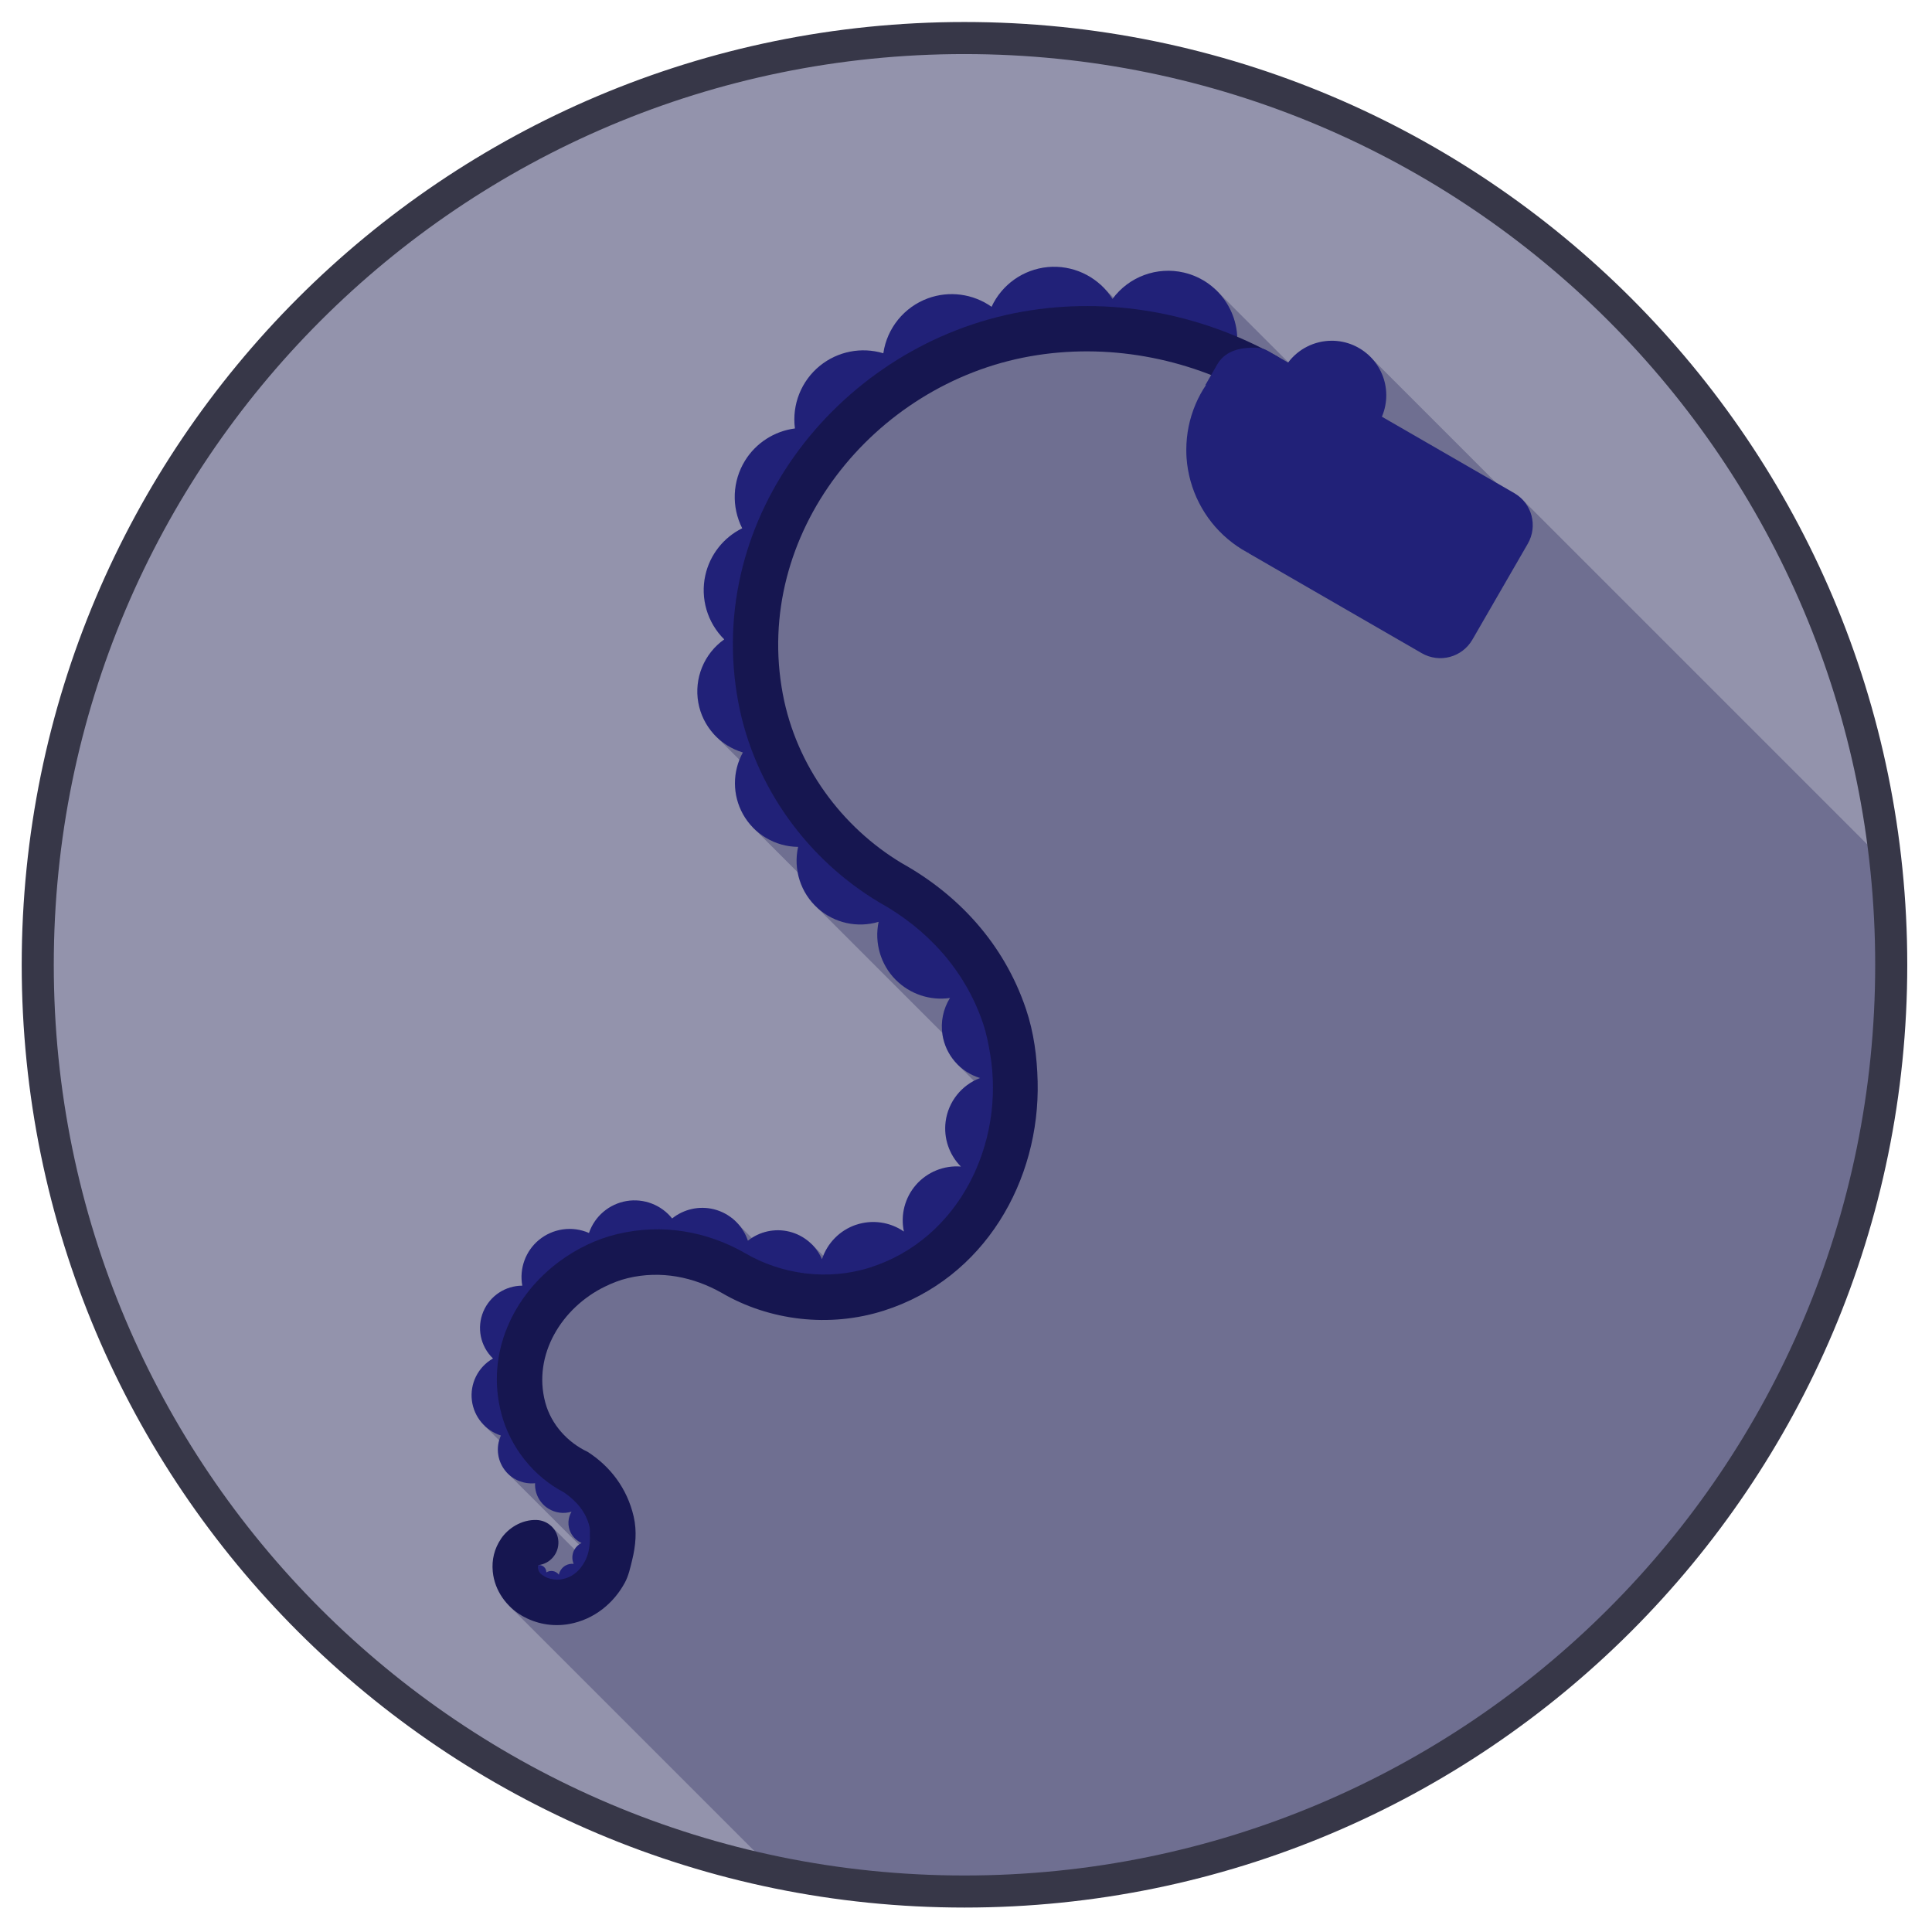
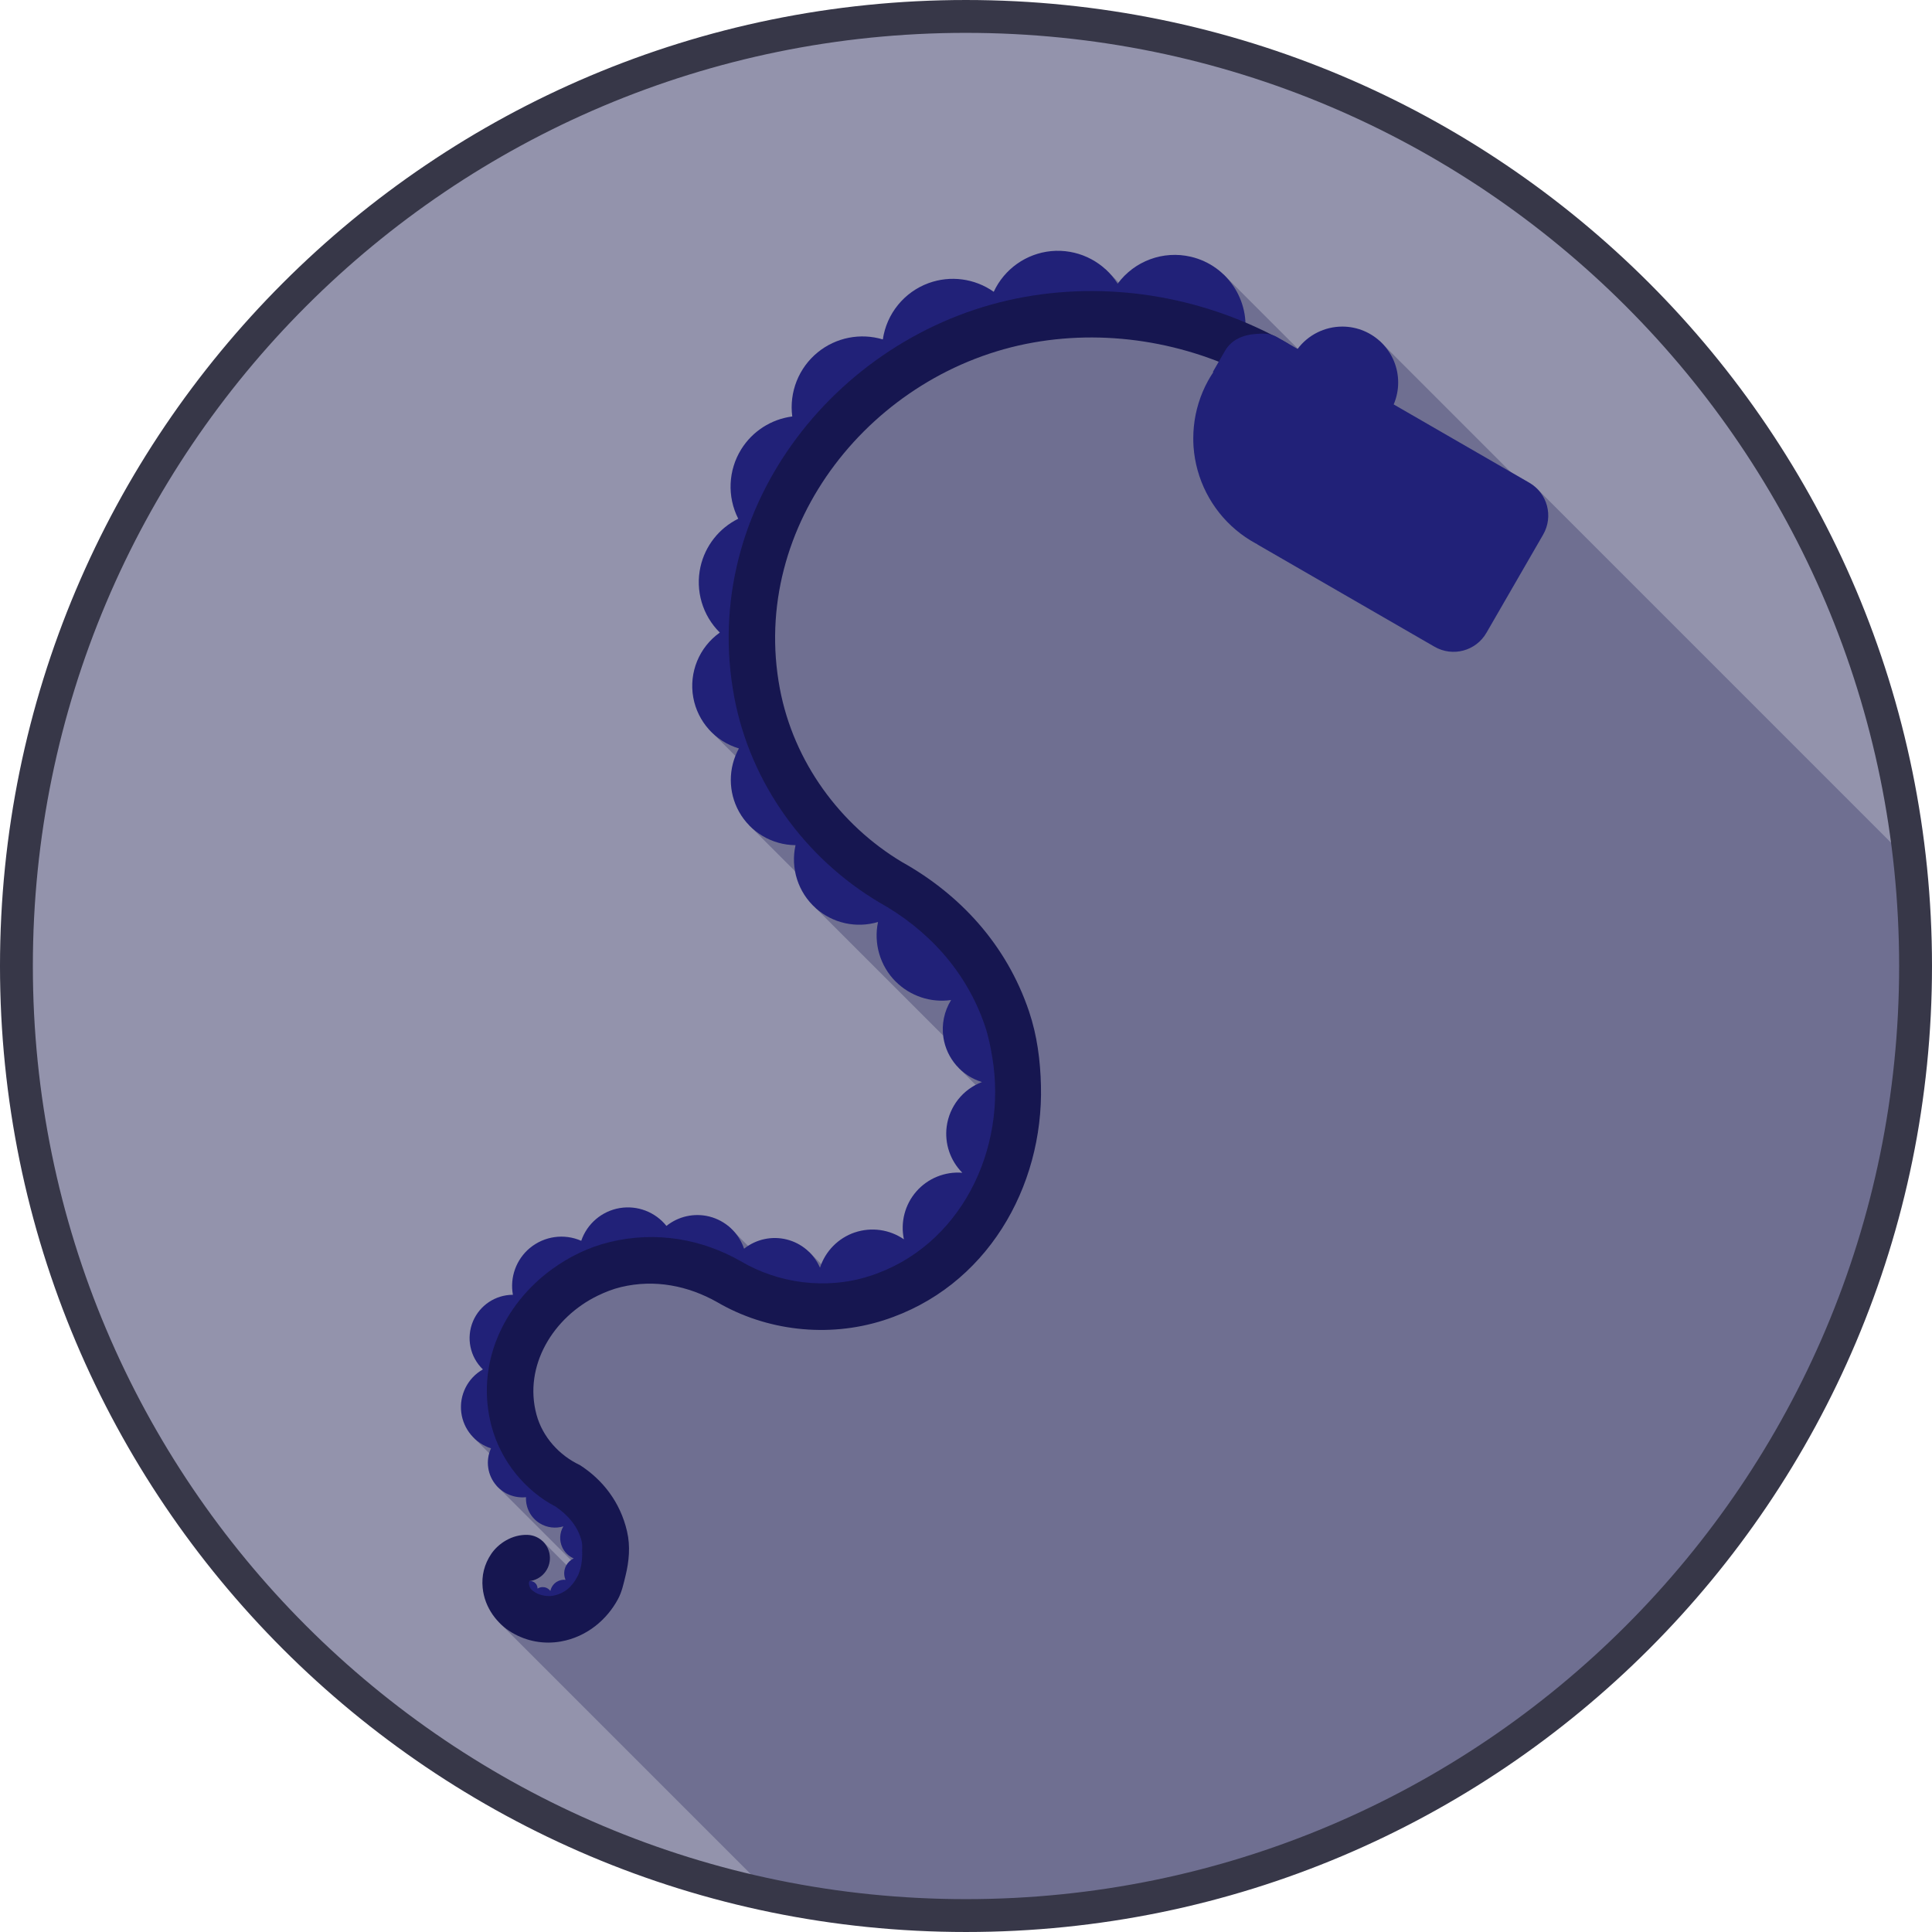
- <svg xmlns="http://www.w3.org/2000/svg" width="1000" height="1000" viewBox="0 0 264.583 264.583" version="1.1" id="svg8">
+ <svg xmlns="http://www.w3.org/2000/svg" height="975.96" id="svg8" version="1.1" viewBox="0 0 258.223 258.223" width="975.96">
  <defs id="defs2" />
-   <g id="layer1" transform="translate(0,-32.41665)">
+   <g id="layer1" transform="translate(-2.973254,-35.4299)">
    <g id="g7075" transform="translate(42.10599,42.80822)">
-       <path id="path2894" d="M 212.57,88.885 A 126.916,126.916 0 0 1 122.827,244.324 126.916,126.916 0 0 1 -32.612,154.581 126.916,126.916 0 0 1 57.13,-0.858 126.916,126.916 0 0 1 212.57,88.885 Z" style="opacity:1;fill:#9393ac;fill-opacity:1;stroke:#333333;stroke-width:0;stroke-linecap:butt;stroke-linejoin:miter;stroke-miterlimit:4;stroke-dasharray:none;stroke-dashoffset:0;stroke-opacity:1" />
+       <path style="opacity:1;fill:#9393ac;fill-opacity:1;stroke:#333333;stroke-width:0;stroke-linecap:butt;stroke-linejoin:miter;stroke-miterlimit:4;stroke-dasharray:none;stroke-dashoffset:0;stroke-opacity:1" d="M 212.57,88.885 A 126.916,126.916 0 0 1 122.827,244.324 126.916,126.916 0 0 1 -32.612,154.581 126.916,126.916 0 0 1 57.13,-0.858 126.916,126.916 0 0 1 212.57,88.885 Z" id="path2894" />
      <path style="fill:#6f6f91;stroke:none;stroke-width:0.265px;stroke-linecap:butt;stroke-linejoin:miter;stroke-opacity:1" d="m 108.617,28.595 -7.965,7.173 -22.035,7.203 -14.911,19.121 -2.851,20.788 -5.208,7.264 10.133,10.133 -4.783,2.651 9.991,9.991 -1.088,1.083 18.466,18.466 0.713,2.966 6.45,6.45 -3.404,13.974 -8.815,7.762 -7.661,2.968 -6.619,-6.619 -4.684,2.662 -6.192,-6.189 -8.99,3.972 -8.349,2.198 -10.81,7.521 0.417,9.889 -6.186,4.819 5.265,5.268 -2.27,1.083 10.736,10.734 -0.598,0.663 -4.01,-4.01 -4.364,3.722 -1.294,7.299 36.206,36.203 a 126.916,126.916 0 0 0 58.92,-1.477 126.916,126.916 0 0 0 93.117,-136.745 l -49.754,-49.754 -0.485,0.814 -20.503,-20.505 -6.025,5.94 -14.771,-14.771 -9.127,5.953 z" id="path7011" />
-       <path id="path2898" d="M 89.979,-7.378 A 129.111,129.111 0 0 0 -39.133,121.733 129.111,129.111 0 0 0 89.979,250.844 129.111,129.111 0 0 0 219.09,121.733 129.111,129.111 0 0 0 89.979,-7.378 Z m 0,4.392 A 124.72,124.72 0 0 1 214.698,121.733 124.72,124.72 0 0 1 89.979,246.453 124.72,124.72 0 0 1 -34.741,121.733 124.72,124.72 0 0 1 89.979,-2.987 Z" style="opacity:1;fill:#373748;fill-opacity:1;stroke:#333333;stroke-width:0;stroke-linecap:butt;stroke-linejoin:miter;stroke-miterlimit:4;stroke-dasharray:none;stroke-dashoffset:0;stroke-opacity:1" />
+       <path style="opacity:1;fill:#373748;fill-opacity:1;stroke:#333333;stroke-width:0;stroke-linecap:butt;stroke-linejoin:miter;stroke-miterlimit:4;stroke-dasharray:none;stroke-dashoffset:0;stroke-opacity:1" d="M 89.979,-7.378 A 129.111,129.111 0 0 0 -39.133,121.733 129.111,129.111 0 0 0 89.979,250.844 129.111,129.111 0 0 0 219.09,121.733 129.111,129.111 0 0 0 89.979,-7.378 Z m 0,4.392 A 124.72,124.72 0 0 1 214.698,121.733 124.72,124.72 0 0 1 89.979,246.453 124.72,124.72 0 0 1 -34.741,121.733 124.72,124.72 0 0 1 89.979,-2.987 Z" id="path2898" />
      <path style="opacity:1;fill:#212178;fill-opacity:1;stroke:#212178;stroke-width:0;stroke-linecap:round;stroke-linejoin:round;stroke-miterlimit:4;stroke-dasharray:none;stroke-dashoffset:0;stroke-opacity:1" d="m 102.03,26.142 a 9.473,9.473 0 0 0 -0.669,0.042 9.473,9.473 0 0 0 -7.675,5.438 9.473,9.473 0 0 0 -8.711,-1.159 9.473,9.473 0 0 0 -6.112,7.524 9.473,9.473 0 0 0 -8.692,1.716 9.473,9.473 0 0 0 -3.413,8.582 9.473,9.473 0 0 0 -6.825,4.391 9.473,9.473 0 0 0 -0.395,9.278 9.473,9.473 0 0 0 -5.049,6.425 9.473,9.473 0 0 0 2.587,8.79 8.736,8.736 56.813 0 0 -3.55,8.675 8.736,8.736 56.813 0 0 6.101,6.811 8.736,8.736 37.955 0 0 0.016,8.459 8.736,8.736 37.955 0 0 7.551,4.471 8.736,8.736 18.865 0 0 2.703,8.418 8.736,8.736 18.865 0 0 8.322,1.847 8.736,8.736 22.212 0 0 2.352,7.957 l 0.003,-0.003 a 8.736,8.736 22.212 0 0 7.414,2.478 7.399,7.399 58.304 0 0 -1.028,5.021 7.399,7.399 58.304 0 0 5.15,5.94 7.399,7.399 74.468 0 0 -4.714,5.964 7.399,7.399 74.468 0 0 2.089,6.159 7.399,7.399 18.261 0 0 -6.145,2.5 7.399,7.399 18.261 0 0 -1.661,6.397 7.399,7.399 48.521 0 0 -6.545,-0.924 l -0.003,-0.003 a 7.399,7.399 48.521 0 0 -4.668,4.72 6.601,6.601 11.492 0 0 -4.468,-3.777 6.601,6.601 11.492 0 0 -5.679,1.242 6.601,6.601 11.492 0 0 -4.671,-4.312 6.601,6.601 11.492 0 0 -5.704,1.264 6.601,6.601 78.168 0 0 -6.238,-2.387 6.601,6.601 78.168 0 0 -5.15,4.375 6.601,6.601 48.02 0 0 -6.855,0.957 v -0.003 a 6.601,6.601 48.02 0 0 -2.278,6.263 5.798,5.798 21.109 0 0 -5.328,3.528 5.798,5.798 21.109 0 0 1.316,6.444 5.798,5.798 80.506 0 0 -2.884,5.8 5.798,5.798 80.506 0 0 3.969,4.75 4.635,4.635 51.194 0 0 0.735,4.991 4.635,4.635 51.194 0 0 3.944,1.54 3.883,3.883 34.547 0 0 1.826,3.484 3.883,3.883 34.547 0 0 3.166,0.416 2.998,2.998 71.326 0 0 -0.131,2.831 2.998,2.998 71.326 0 0 1.513,1.453 2.201,2.202 40.161 0 0 -1.017,0.968 2.201,2.202 40.161 0 0 -0.074,1.891 1.876,1.876 68.907 0 0 -1.138,0.244 1.876,1.876 68.907 0 0 -0.888,1.242 1.293,1.293 22.976 0 0 -0.798,-0.496 v 0.003 a 1.293,1.293 22.976 0 0 -0.918,0.176 0.989,0.989 55.667 0 0 -0.236,-0.658 0.989,0.989 55.667 0 0 -1.395,-0.11 l 1.138,1.332 a 1.293,1.293 22.976 0 0 -0.096,0.296 l 2.365,0.436 a 1.876,1.876 68.907 0 0 0.154,0.345 l 3.24,-1.894 a 1.876,1.876 68.907 0 0 -0.2,-0.277 l 1.751,-3.333 a 2.998,2.998 71.326 0 0 0.598,-0.208 l -2.415,-5.043 a 3.883,3.883 34.547 0 0 0.732,-0.858 l -4.95,-3.078 a 4.635,4.635 51.194 0 0 0.373,-0.291 l -4.769,-5.411 -1.384,-10.454 3.067,-7.212 a 6.601,6.601 48.02 0 0 0.14,0.184 l 8.744,-7.239 8.272,-1.384 10.309,2.538 a 6.601,6.601 11.492 0 0 -0.14,0.488 l 12.304,3.029 a 7.399,7.399 48.521 0 0 0.162,0.567 l 13.445,-4.514 a 7.399,7.399 18.261 0 0 0.121,0.112 l 0.192,-0.219 0.271,-0.091 a 7.399,7.399 48.521 0 0 -0.06,-0.153 l 9.086,-10.388 a 7.399,7.399 74.468 0 0 0.258,0.042 l 1.9,-14.675 a 7.399,7.399 74.468 0 0 -0.389,-0.032 L 93.144,122.861 a 7.399,7.399 58.304 0 0 -0.959,0.225 L 80.601,111.453 a 8.736,8.736 22.212 0 0 -0.197,0.219 l -9.703,-8.667 -7.677,-13.773 -1.751,-9.651 a 9.473,9.473 0 0 0 0.406,0.104 L 65.797,61.194 72.978,49.627 83.498,41.089 97.124,36.109 111.695,34.711 h 0.003 l 15.391,3.607 a 9.473,9.473 0 0 0 -7.064,-11.383 9.473,9.473 0 0 0 -9.774,3.604 9.473,9.473 0 0 0 -8.22,-4.394 z" id="path6831" />
      <path style="color:#000000;font-style:normal;font-variant:normal;font-weight:normal;font-stretch:normal;font-size:medium;line-height:normal;font-family:sans-serif;font-variant-ligatures:normal;font-variant-position:normal;font-variant-caps:normal;font-variant-numeric:normal;font-variant-alternates:normal;font-feature-settings:normal;text-indent:0;text-align:start;text-decoration:none;text-decoration-line:none;text-decoration-style:solid;text-decoration-color:#000000;letter-spacing:normal;word-spacing:normal;text-transform:none;writing-mode:lr-tb;direction:ltr;text-orientation:mixed;dominant-baseline:auto;baseline-shift:baseline;text-anchor:start;white-space:normal;shape-padding:0;clip-rule:nonzero;display:inline;overflow:visible;visibility:visible;opacity:1;isolation:auto;mix-blend-mode:normal;color-interpolation:sRGB;color-interpolation-filters:linearRGB;solid-color:#000000;solid-opacity:1;vector-effect:none;fill:#161650;fill-opacity:1;fill-rule:evenodd;stroke:none;stroke-width:1.852;stroke-linecap:round;stroke-linejoin:round;stroke-miterlimit:4;stroke-dasharray:none;stroke-dashoffset:0;stroke-opacity:1;color-rendering:auto;image-rendering:auto;shape-rendering:auto;text-rendering:auto;enable-background:accumulate" d="M 132.657,38.337 C 122.172,32.452 109.801,30.186 97.89,32.296 73.173,36.674 54.204,60.282 59.007,85.805 c 2.187,11.621 9.546,21.559 19.301,27.383 6.442,3.578 11.712,9.147 14.221,16.602 0.457,1.358 0.729,2.752 0.963,4.149 2.054,12.232 -4.219,25.352 -16.439,29.249 -5.795,1.848 -12.163,0.966 -17.184,-2.001 -5.118,-2.912 -11.203,-4.068 -17.45,-2.572 -2.827,0.677 -5.456,1.958 -7.774,3.643 -6.435,4.681 -10.303,12.676 -8.075,21.008 1.227,4.588 4.436,8.587 8.574,10.73 1.648,1.146 3.01,2.652 3.484,4.707 0.089,0.387 0.032,0.81 0.048,1.221 0.042,1.218 -0.128,2.473 -0.675,3.491 -0.73,1.361 -1.769,2.226 -3.258,2.49 -0.706,0.126 -1.668,-0.048 -2.283,-0.413 -0.616,-0.362 -0.85,-0.681 -0.906,-1.254 -0.002,-0.037 0.037,-0.172 0.069,-0.292 a 3.101,3.101 0 0 0 -0.237,-6.179 c -2.097,-0.074 -3.93,1.166 -4.863,2.547 -0.933,1.381 -1.304,2.911 -1.146,4.525 0.263,2.687 1.958,4.838 3.935,6.002 1.976,1.166 4.268,1.574 6.519,1.174 3.485,-0.619 6.165,-2.928 7.638,-5.672 0.517,-0.96 0.737,-2.027 0.996,-3.078 0.479,-1.95 0.673,-3.962 0.212,-5.959 -0.904,-3.92 -3.265,-6.922 -6.318,-8.876 -2.718,-1.278 -4.981,-3.725 -5.794,-6.766 -1.744,-6.523 2.275,-13.005 8.203,-15.873 0.991,-0.479 2.019,-0.886 3.1,-1.145 4.553,-1.09 9.012,-0.152 12.844,2.009 6.532,3.826 14.777,4.817 22.231,2.44 13.803,-4.402 21.393,-17.824 21.053,-31.402 -0.083,-3.328 -0.507,-6.664 -1.59,-9.881 C 95.373,118.799 89.078,112.109 81.404,107.827 73.19,102.902 66.949,94.491 65.099,84.662 60.978,62.763 77.494,42.207 98.974,38.402 c 10.426,-1.847 21.394,0.146 30.653,5.342 a 3.101,3.101 0 1 0 3.032,-5.408 z" id="path3009" />
      <path style="opacity:1;fill:#212178;fill-opacity:1;stroke:none;stroke-width:1.852;stroke-linecap:round;stroke-linejoin:round;stroke-miterlimit:4;stroke-dasharray:none;stroke-dashoffset:0;stroke-opacity:1" d="m 140.261,36.272 a 7.475,7.475 0 0 0 -5.964,2.988 l -2.76,-1.593 c -0.474,-0.273 -0.97,-0.397 -1.475,-0.439 l 0.003,0.005 c -0.505,-0.042 -1.017,-0.005 -1.521,0.037 -1.591,0.143 -3.095,0.764 -3.958,2.259 l -1.617,2.807 a 11.577,14.153 0 0 1 0.069,0.021 15.99,15.99 0 0 0 -0.724,1.184 15.99,15.99 0 0 0 -0.696,1.439 15.99,15.99 0 0 0 -0.548,1.502 15.99,15.99 0 0 0 -0.397,1.549 15.99,15.99 0 0 0 -0.238,1.582 15.99,15.99 0 0 0 -0.079,1.595 15.99,15.99 0 0 0 0.035,1.132 15.99,15.99 0 0 0 0.195,1.587 15.99,15.99 0 0 0 0.351,1.557 15.99,15.99 0 0 0 0.504,1.519 15.99,15.99 0 0 0 0.652,1.455 15.99,15.99 0 0 0 0.795,1.387 15.99,15.99 0 0 0 0.929,1.302 15.99,15.99 0 0 0 1.055,1.201 15.99,15.99 0 0 0 1.168,1.088 15.99,15.99 0 0 0 1.272,0.97 15.99,15.99 0 0 0 1.365,0.836 15.99,15.99 0 0 0 0.258,0.126 11.577,14.153 0 0 1 -0.016,0.021 l 23.677,13.669 c 2.442,1.41 5.539,0.575 6.948,-1.867 l 7.571,-13.11 c 1.41,-2.441 0.58,-5.542 -1.861,-6.951 l -13.017,-7.513 -5.095,-2.941 a 7.475,7.475 0 0 0 0.6,-2.93 7.475,7.475 0 0 0 -7.477,-7.475 z" id="path3020" />
    </g>
  </g>
</svg>
